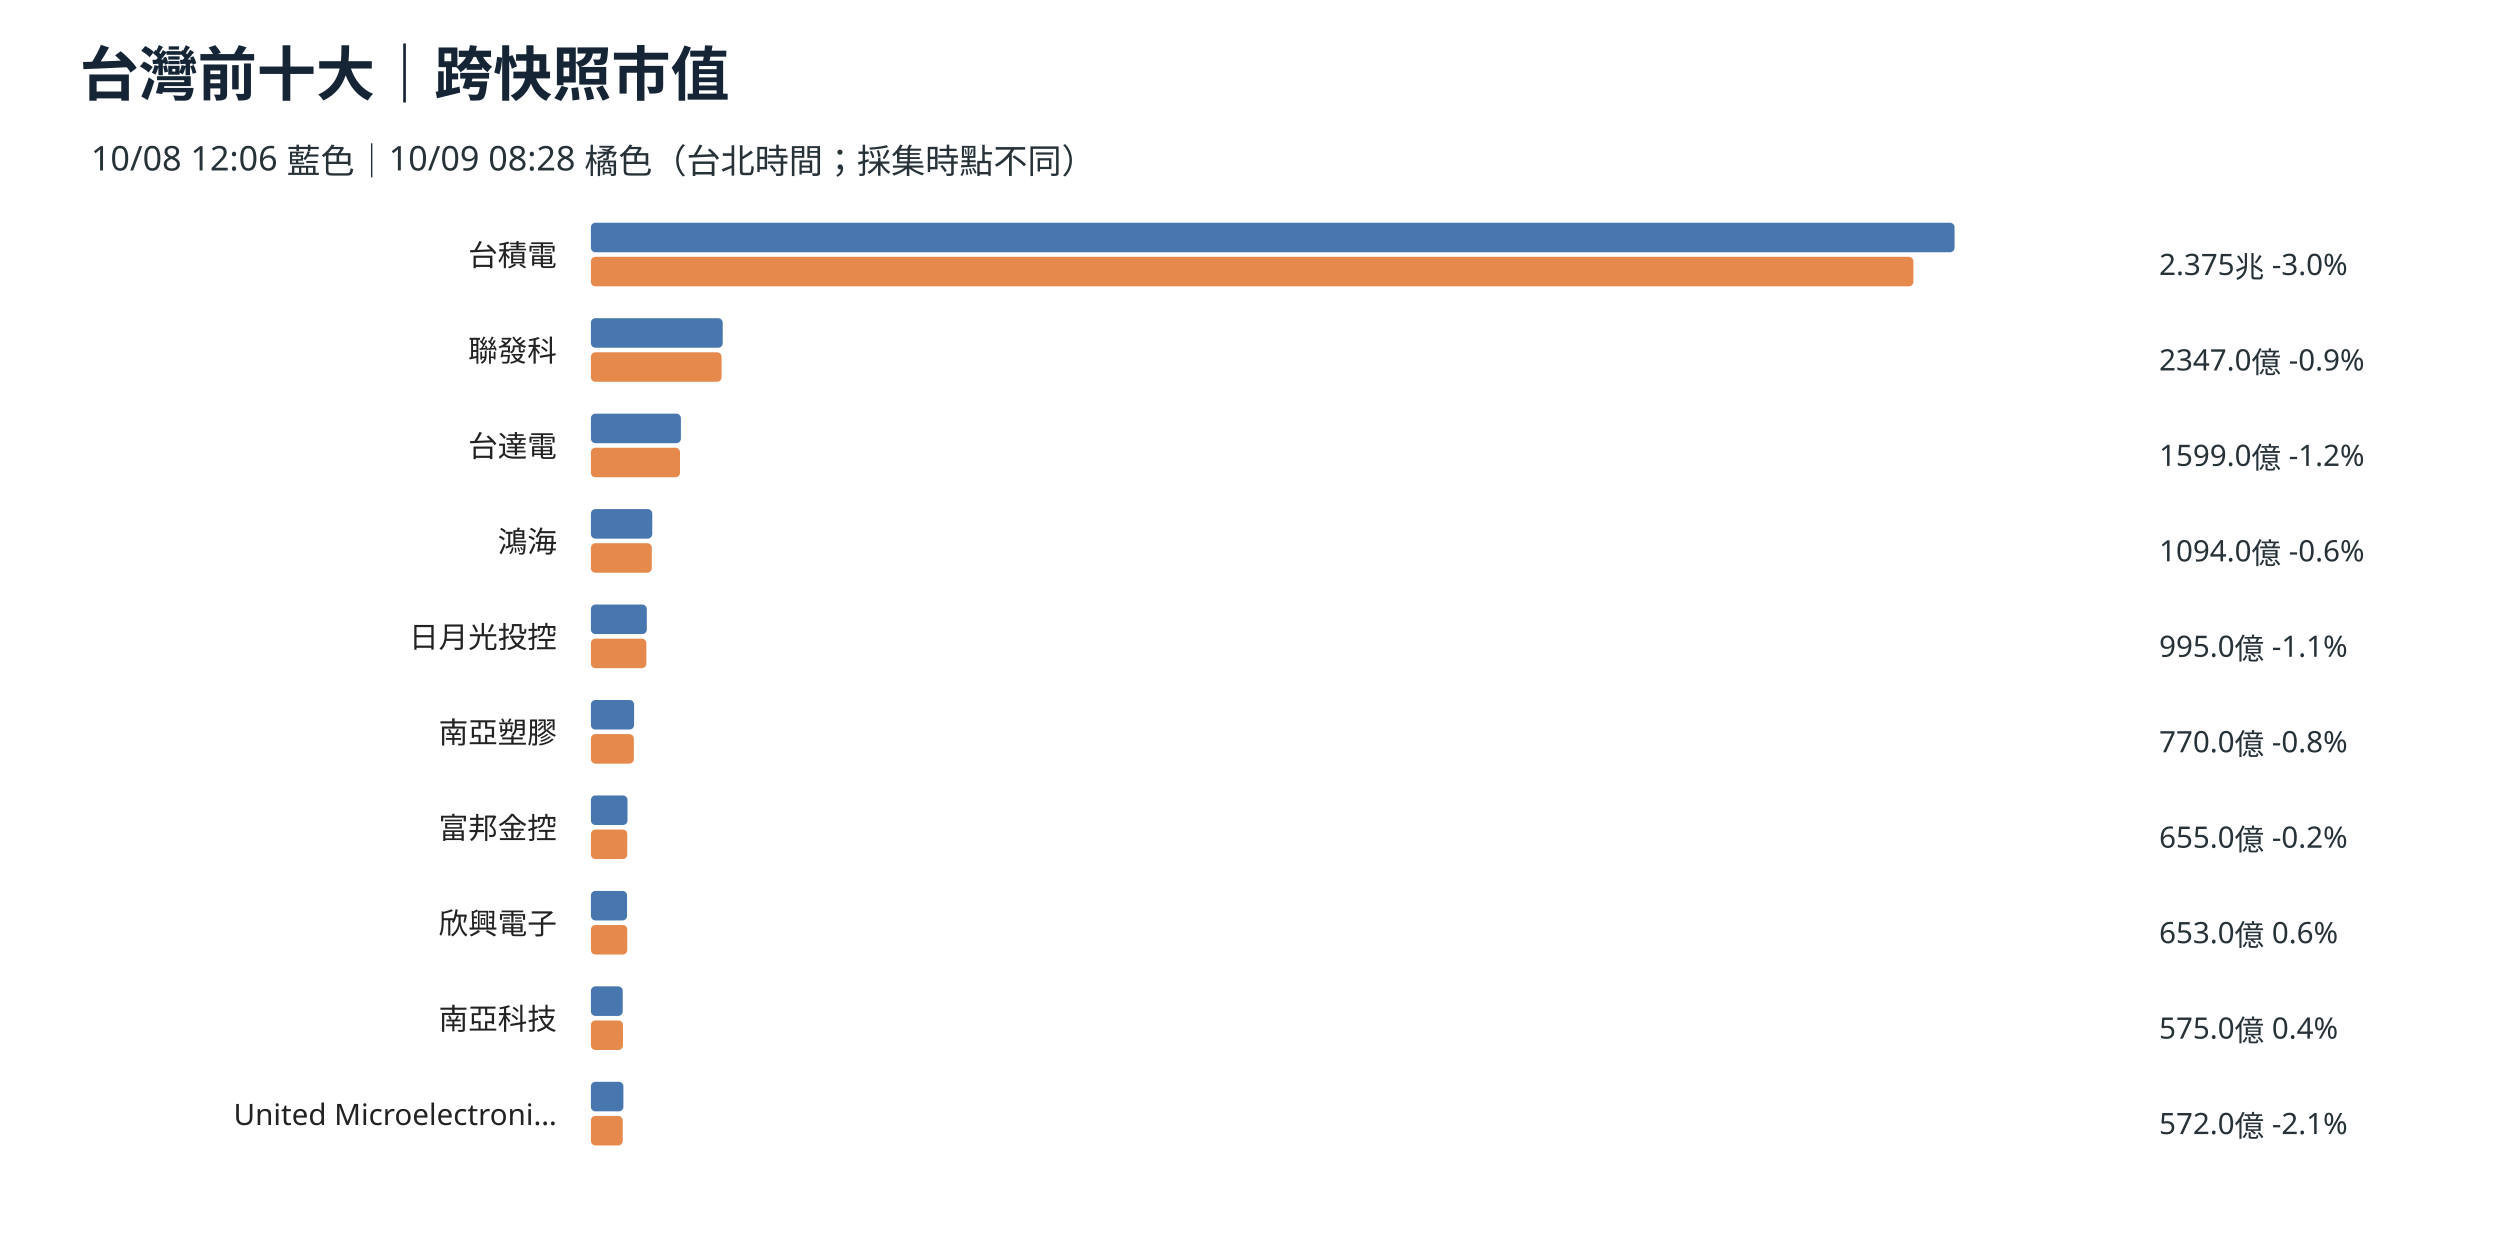
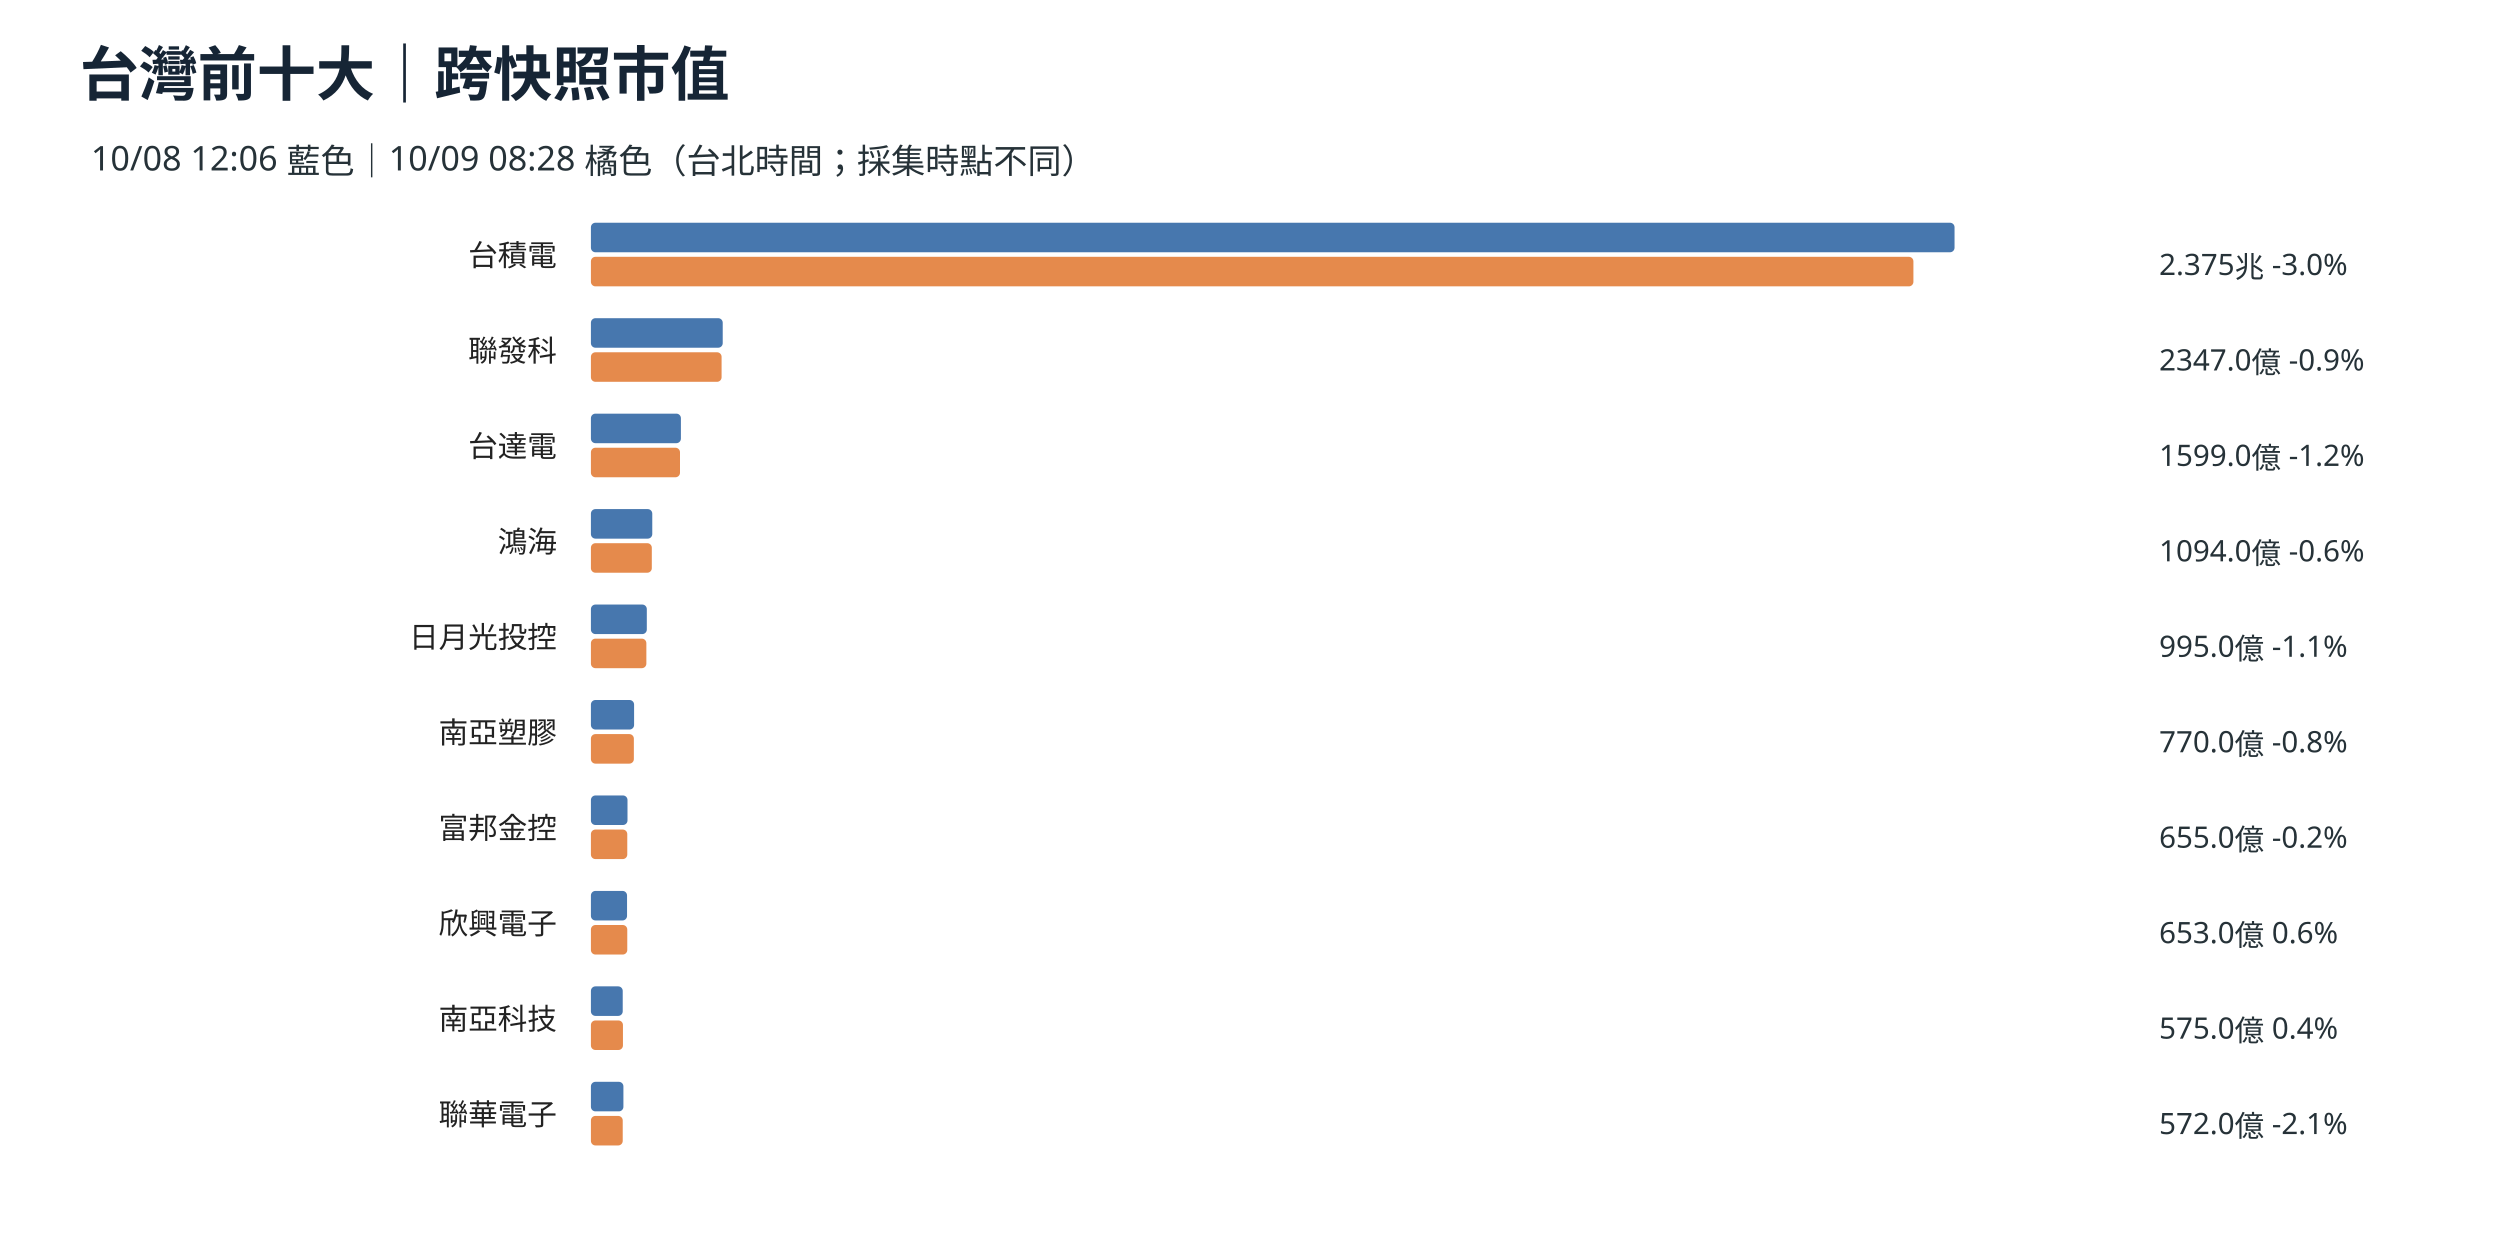
<svg xmlns="http://www.w3.org/2000/svg" viewBox="0 0 1100 550" role="img" aria-label="台灣前十大｜跨快照市值">
  <rect width="1100" height="550" fill="#fff" />
  <text x="35" y="42" font-family="sans-serif" font-size="26" font-weight="bold" fill="#162535">台灣前十大｜跨快照市值</text>
  <text x="40" y="75" font-family="sans-serif" font-size="15" fill="#263238" text-anchor="start">10/08 12:06 藍色｜10/09 08:28 橘色（台北時間；採集時點不同）</text>
  <text x="245" y="117" font-family="sans-serif" font-size="13" fill="#222" text-anchor="end">台積電</text>
  <rect x="260" y="98" width="600.0" height="13" fill="#4777ae" rx="2" />
  <rect x="260" y="113" width="581.9" height="13" fill="#e58a4c" rx="2" />
  <text x="950" y="121" font-family="sans-serif" font-size="13" fill="#263238" text-anchor="start">2.375兆 -3.0%</text>
  <text x="245" y="159" font-family="sans-serif" font-size="13" fill="#222" text-anchor="end">聯發科</text>
  <rect x="260" y="140" width="58.0" height="13" fill="#4777ae" rx="2" />
  <rect x="260" y="155" width="57.5" height="13" fill="#e58a4c" rx="2" />
  <text x="950" y="163" font-family="sans-serif" font-size="13" fill="#263238" text-anchor="start">2347.0億 -0.9%</text>
  <text x="245" y="201" font-family="sans-serif" font-size="13" fill="#222" text-anchor="end">台達電</text>
  <rect x="260" y="182" width="39.6" height="13" fill="#4777ae" rx="2" />
  <rect x="260" y="197" width="39.2" height="13" fill="#e58a4c" rx="2" />
  <text x="950" y="205" font-family="sans-serif" font-size="13" fill="#263238" text-anchor="start">1599.0億 -1.2%</text>
  <text x="245" y="243" font-family="sans-serif" font-size="13" fill="#222" text-anchor="end">鴻海</text>
  <rect x="260" y="224" width="27.0" height="13" fill="#4777ae" rx="2" />
  <rect x="260" y="239" width="26.8" height="13" fill="#e58a4c" rx="2" />
  <text x="950" y="247" font-family="sans-serif" font-size="13" fill="#263238" text-anchor="start">1094.0億 -0.6%</text>
  <text x="245" y="285" font-family="sans-serif" font-size="13" fill="#222" text-anchor="end">日月光投控</text>
  <rect x="260" y="266" width="24.6" height="13" fill="#4777ae" rx="2" />
  <rect x="260" y="281" width="24.4" height="13" fill="#e58a4c" rx="2" />
  <text x="950" y="289" font-family="sans-serif" font-size="13" fill="#263238" text-anchor="start">995.0億 -1.1%</text>
  <text x="245" y="327" font-family="sans-serif" font-size="13" fill="#222" text-anchor="end">南亞塑膠</text>
  <rect x="260" y="308" width="19.0" height="13" fill="#4777ae" rx="2" />
  <rect x="260" y="323" width="18.9" height="13" fill="#e58a4c" rx="2" />
  <text x="950" y="331" font-family="sans-serif" font-size="13" fill="#263238" text-anchor="start">770.0億 -0.8%</text>
  <text x="245" y="369" font-family="sans-serif" font-size="13" fill="#222" text-anchor="end">富邦金控</text>
  <rect x="260" y="350" width="16.1" height="13" fill="#4777ae" rx="2" />
  <rect x="260" y="365" width="16.0" height="13" fill="#e58a4c" rx="2" />
  <text x="950" y="373" font-family="sans-serif" font-size="13" fill="#263238" text-anchor="start">655.0億 -0.2%</text>
  <text x="245" y="411" font-family="sans-serif" font-size="13" fill="#222" text-anchor="end">欣興電子</text>
  <rect x="260" y="392" width="15.9" height="13" fill="#4777ae" rx="2" />
  <rect x="260" y="407" width="16.0" height="13" fill="#e58a4c" rx="2" />
  <text x="950" y="415" font-family="sans-serif" font-size="13" fill="#263238" text-anchor="start">653.0億 0.6%</text>
  <text x="245" y="453" font-family="sans-serif" font-size="13" fill="#222" text-anchor="end">南亞科技</text>
  <rect x="260" y="434" width="14.0" height="13" fill="#4777ae" rx="2" />
  <rect x="260" y="449" width="14.1" height="13" fill="#e58a4c" rx="2" />
  <text x="950" y="457" font-family="sans-serif" font-size="13" fill="#263238" text-anchor="start">575.0億 0.4%</text>
-   <text x="245" y="495" font-family="sans-serif" font-size="13" fill="#222" text-anchor="end">United Microelectroni…</text>
+   <text x="245" y="495" font-family="sans-serif" font-size="13" fill="#222" text-anchor="end">聯華電子</text>
  <rect x="260" y="476" width="14.3" height="13" fill="#4777ae" rx="2" />
  <rect x="260" y="491" width="14.0" height="13" fill="#e58a4c" rx="2" />
  <text x="950" y="499" font-family="sans-serif" font-size="13" fill="#263238" text-anchor="start">572.0億 -2.1%</text>
</svg>
